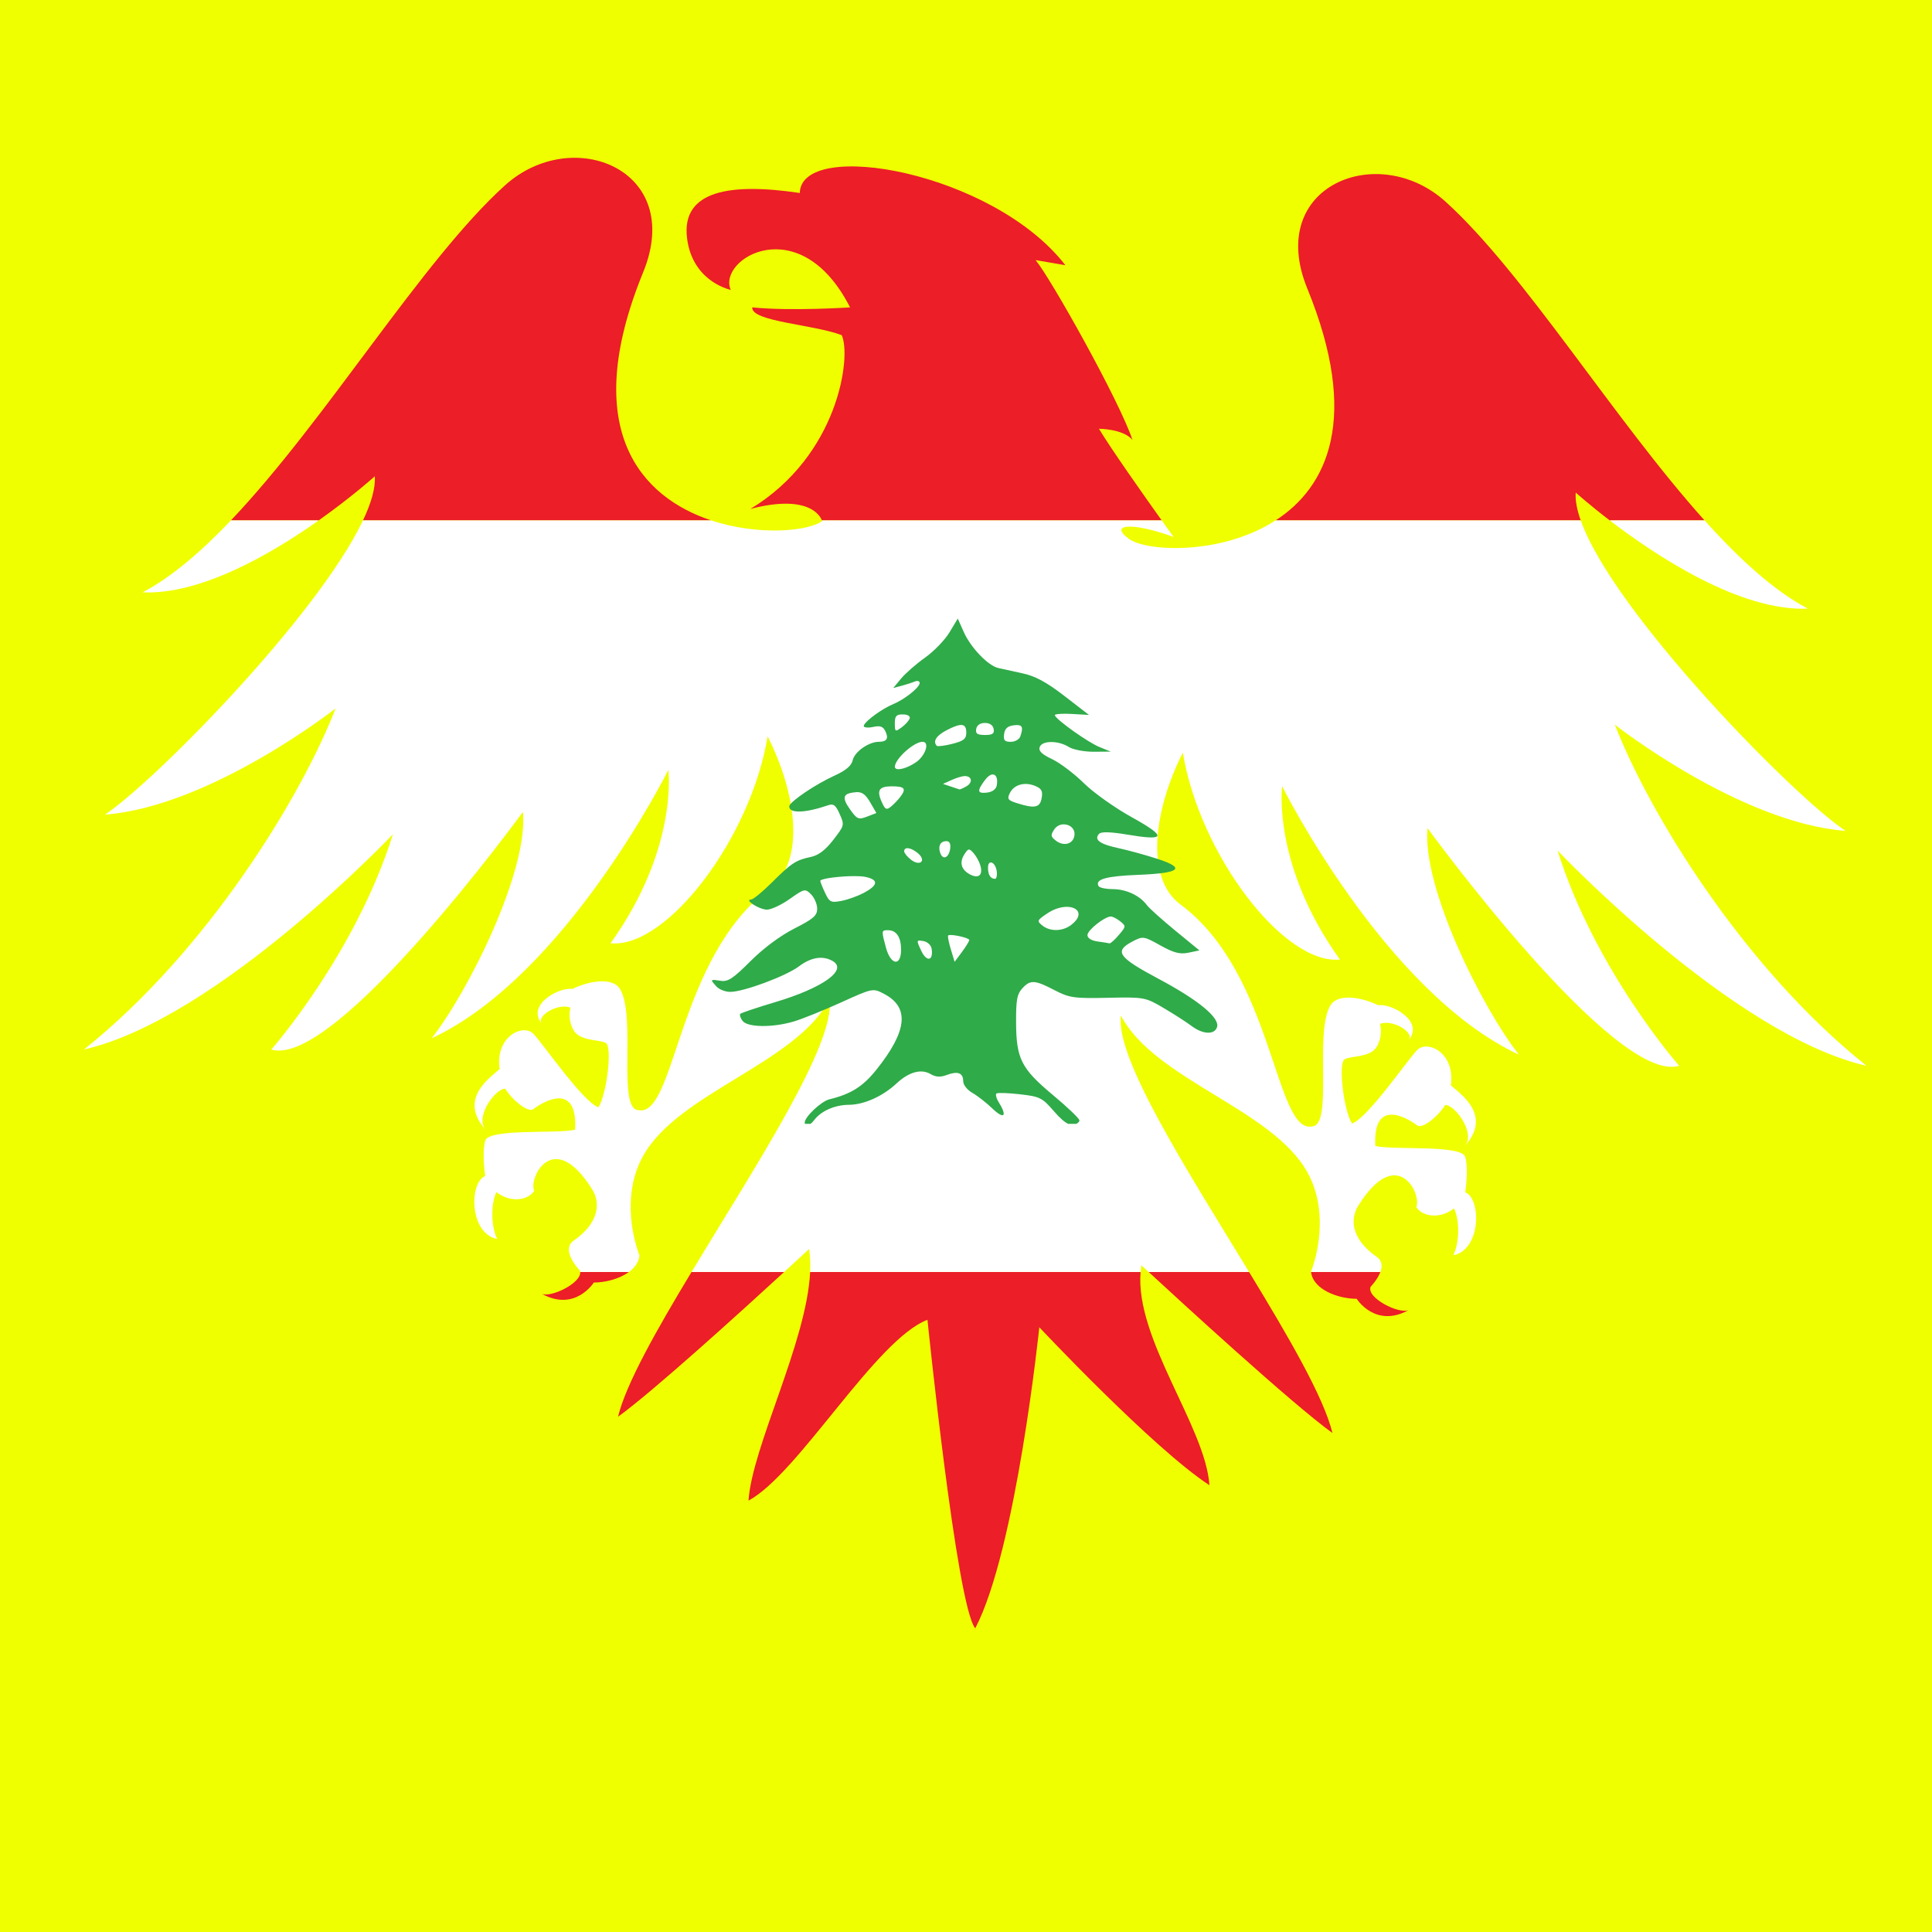
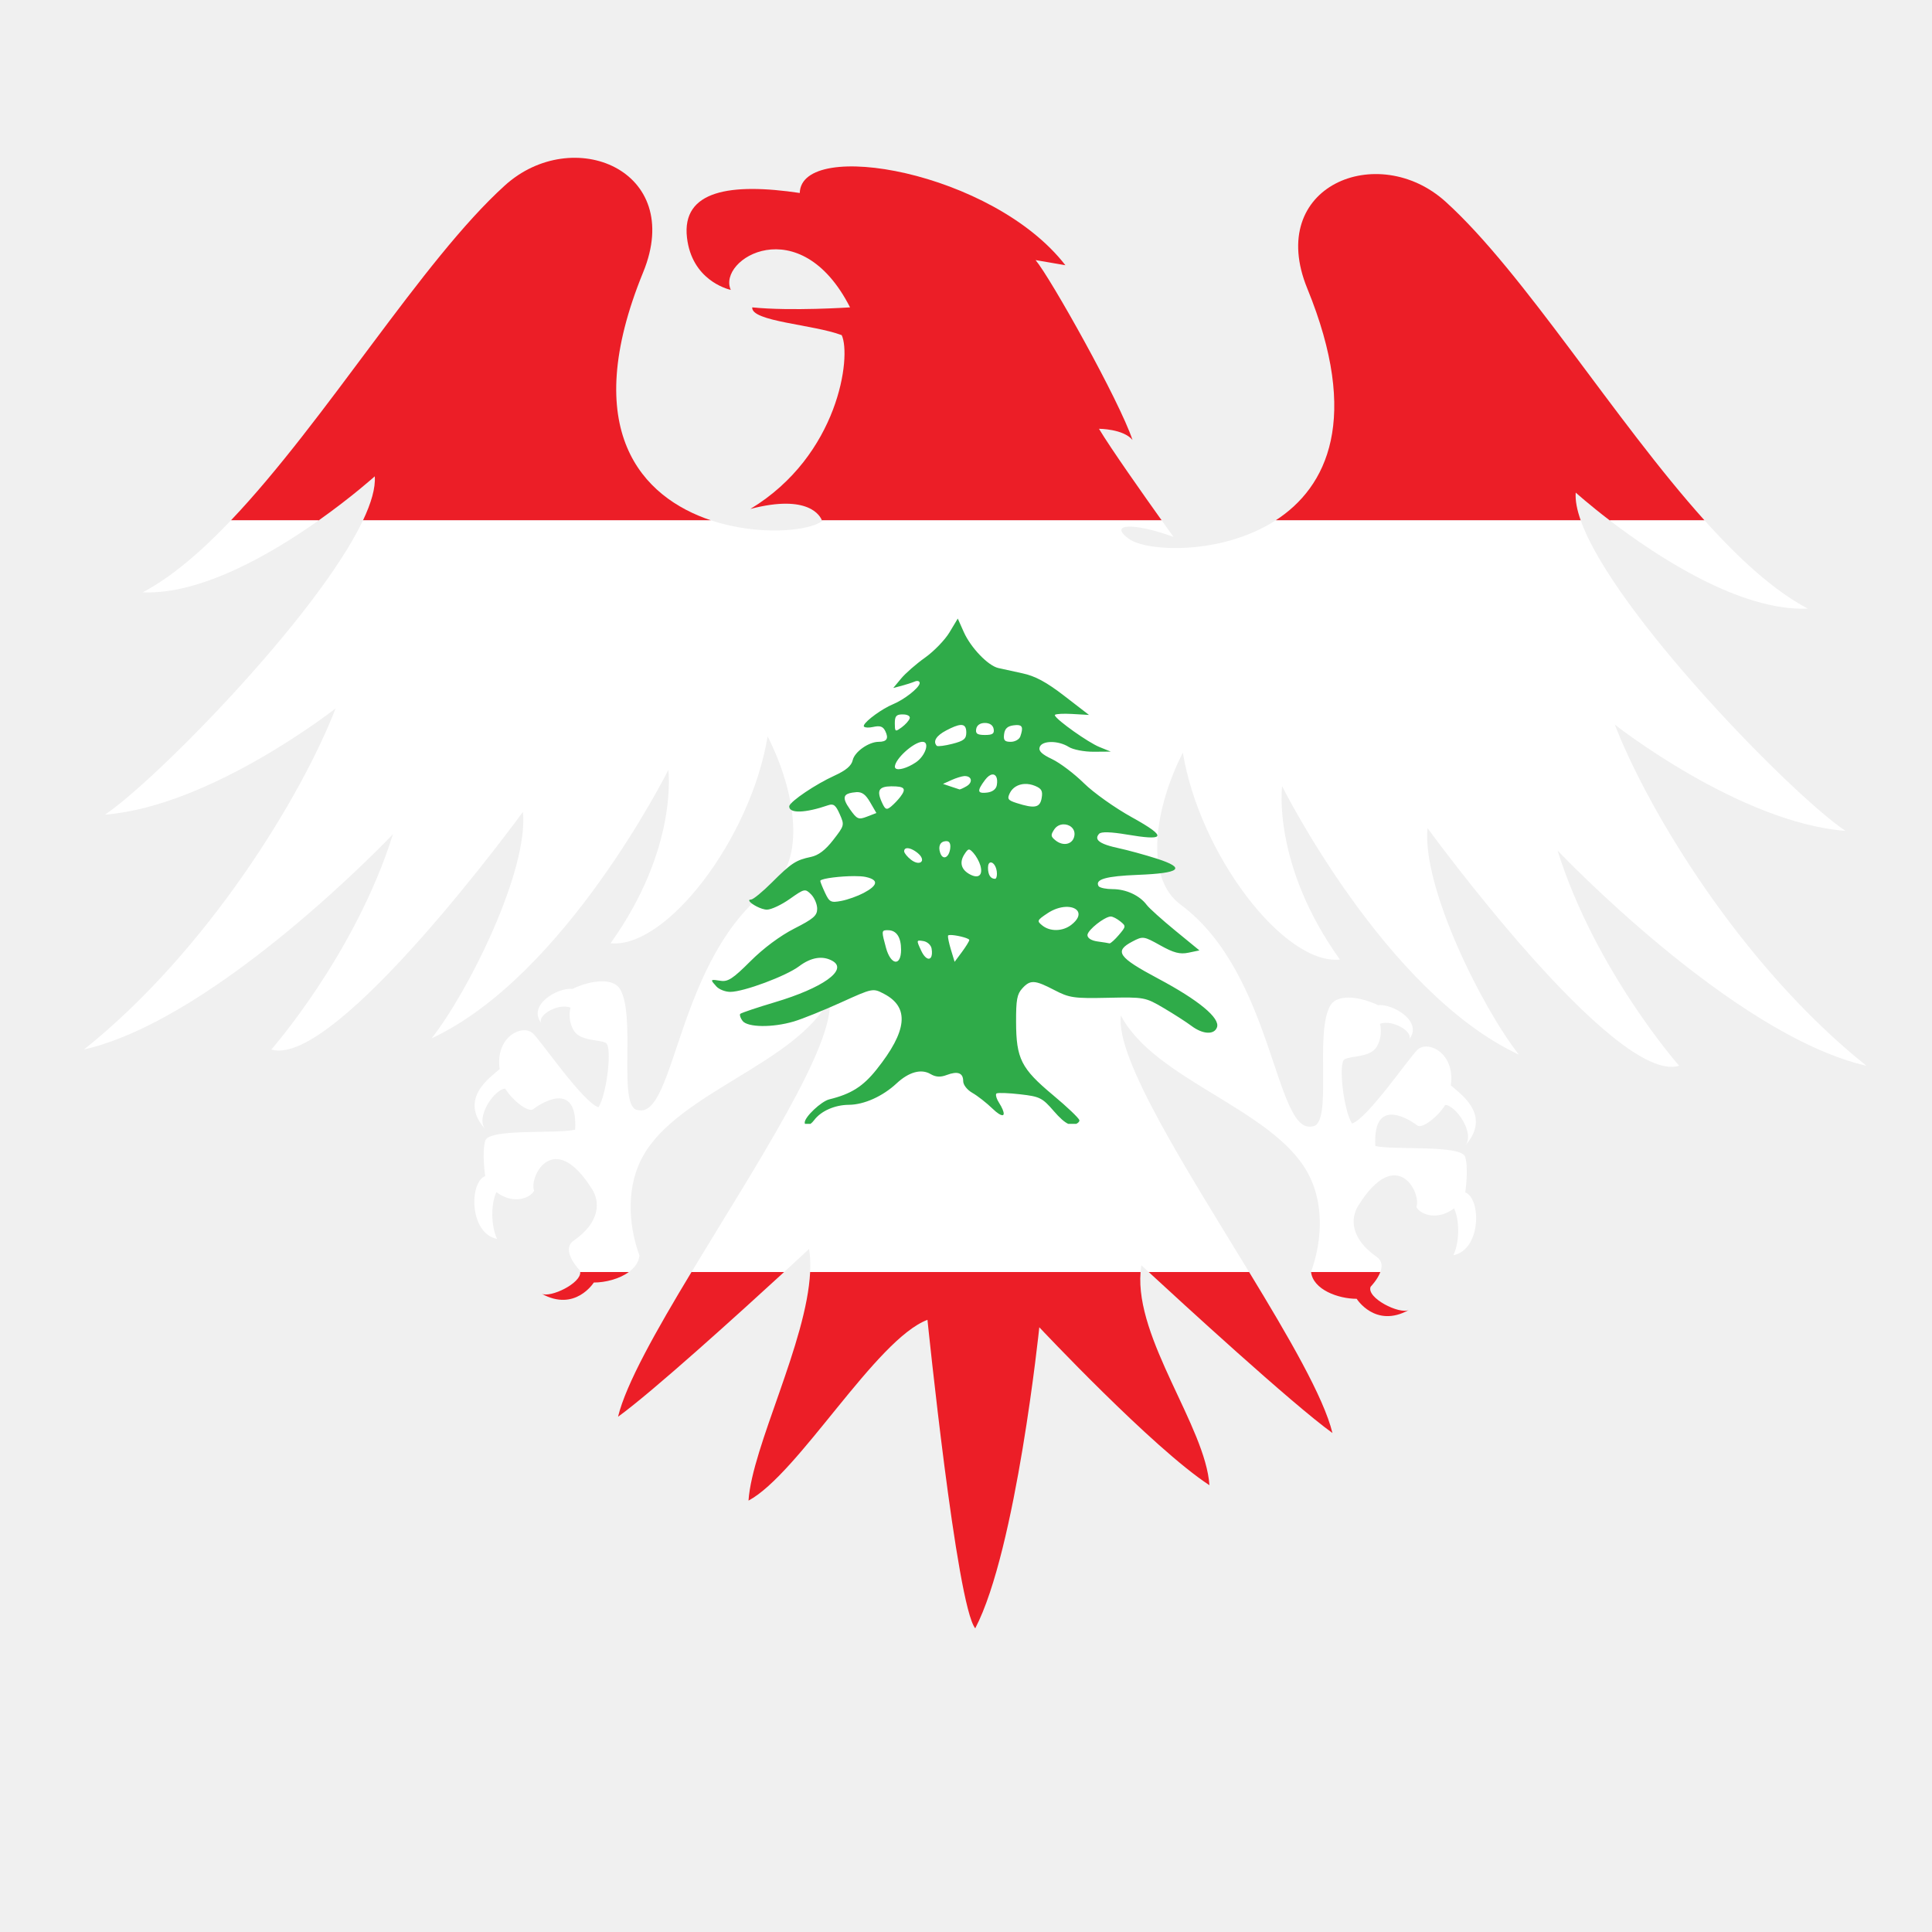
<svg xmlns="http://www.w3.org/2000/svg" version="1.1" id="svg32269" xml:space="preserve" width="800" height="800" viewBox="0 0 800 800">
  <defs id="defs32273">
    <clipPath clipPathUnits="userSpaceOnUse" id="clipPath32285">
      <path d="M 0,600 H 600 V 0 H 0 Z" id="path32283" />
    </clipPath>
  </defs>
  <g id="g32277" transform="matrix(1.333333,0,0,-1.333333,0,800)">
    <g id="g32279">
      <g id="g32281" clip-path="url(#clipPath32285)">
-         <path d="M 600,0 H 0 v 600 h 600 z" style="fill:#f0ff00;fill-opacity:1;fill-rule:nonzero;stroke:none" id="path32287" />
        <path d="m 191.936,160.018 c 10.716,7.714 38.099,32.574 51.586,44.955 h -28.764 c -10.953,-18.147 -20.352,-34.76 -22.822,-44.955" style="fill:#ec1e27;fill-opacity:1;fill-rule:nonzero;stroke:none" id="path32289" />
        <path d="m 168.201,198.227 c 10.415,-5.791 16.207,3.472 16.207,3.472 3.594,0 7.964,1.115 10.903,3.274 h -15.126 c 0.382,-3.446 -9.219,-8.121 -11.984,-6.746" style="fill:#ec1e27;fill-opacity:1;fill-rule:nonzero;stroke:none" id="path32291" />
        <path d="m 341.293,466.838 c 0,0 7.527,0 10.419,-3.474 -4.056,12.157 -25.474,50.365 -30.102,55.862 l 9.258,-1.591 c -22.572,29.135 -82.057,39.51 -82.493,22.433 -21.416,3.184 -36.758,0.866 -35.023,-13.894 1.53,-12.99 12.236,-15.893 13.602,-16.204 -4.329,9.553 21.413,25.251 37.038,-5.425 0,0 -18.222,-1.237 -30.378,0 -0.435,-4.405 18.958,-5.29 27.787,-8.628 3.04,-6.501 -0.867,-37.33 -28.363,-53.973 18.206,4.751 21.736,-2.284 22.218,-3.565 h 105.527 c -5.533,7.759 -15.766,22.249 -19.49,28.459" style="fill:#ec1e27;fill-opacity:1;fill-rule:nonzero;stroke:none" id="path32293" />
        <path d="m 448.975,537.331 c -21.031,19.051 -56.015,4.917 -42.986,-26.92 16.494,-40.324 6.223,-61.656 -9.849,-72.032 h 94.768 c -1.167,3.296 -1.735,6.22 -1.554,8.645 0,0 4.055,-3.658 10.567,-8.645 h 29.45 c -28.052,31.222 -55.993,76.84 -80.396,98.952" style="fill:#ec1e27;fill-opacity:1;fill-rule:nonzero;stroke:none" id="path32295" />
        <path d="m 199.748,515.465 c 13.025,31.841 -21.958,45.971 -42.984,26.919 C 131.008,519.05 101.313,469.526 71.704,438.379 H 98.96 c 10.404,7.359 17.429,13.694 17.429,13.694 0.267,-3.602 -1.101,-8.293 -3.665,-13.694 h 108.158 c -21.516,7.129 -41.252,27.911 -21.134,77.086" style="fill:#ec1e27;fill-opacity:1;fill-rule:nonzero;stroke:none" id="path32297" />
        <path d="m 413.804,154.963 c -2.701,11.137 -13.664,29.926 -25.89,50.01 h -31.19 c 9.266,-8.561 44.554,-40.994 57.08,-50.01" style="fill:#ec1e27;fill-opacity:1;fill-rule:nonzero;stroke:none" id="path32299" />
        <path d="m 232.454,133.969 c 15.525,8.33 39.513,50.072 55.58,56.15 0,0 9.048,-88.859 14.836,-95.808 12.734,24.312 19.896,93.494 19.896,93.494 0,0 35.314,-37.631 52.833,-49.049 -1.211,18.113 -23.107,45.328 -21.385,66.217 H 251.596 c -1.042,-21.774 -18.028,-54.231 -19.142,-71.004" style="fill:#ec1e27;fill-opacity:1;fill-rule:nonzero;stroke:none" id="path32301" />
        <path d="m 421.331,196.645 c 0,0 5.787,-9.262 16.205,-3.475 -2.891,-1.445 -13.314,3.766 -11.869,7.234 0,0 2.129,2.174 3.017,4.569 h -21.526 c 0.632,-5.461 8.403,-8.328 14.173,-8.328" style="fill:#ec1e27;fill-opacity:1;fill-rule:nonzero;stroke:none" id="path32303" />
        <path d="m 561.421,410.989 c -10.571,5.606 -21.319,15.447 -32.05,27.39 h -29.45 c 14.293,-10.944 40.425,-28.287 61.5,-27.39" style="fill:#ffffff;fill-opacity:1;fill-rule:nonzero;stroke:none" id="path32305" />
        <path d="m 350.553,432.681 c -6.364,4.631 1.159,5.211 13.898,0.578 0,0 -1.462,2.027 -3.668,5.12 H 255.256 c 0.048,-0.124 0.066,-0.196 0.066,-0.196 -4.229,-3.173 -19.75,-4.671 -34.44,0.196 H 112.724 C 98.598,408.633 48.025,357.293 32.59,347.002 c 32.996,2.606 71.64,33.001 71.64,33.001 -10.424,-26.923 -39.509,-75.112 -78.152,-105.94 41.679,9.548 95.952,66.86 95.952,66.86 -11.723,-37.338 -37.772,-66.86 -37.772,-66.86 19.972,-6.079 78.153,73.811 78.153,73.811 1.735,-18.235 -16.791,-55.579 -28.366,-70.337 41.681,19.43 73.517,83.362 73.517,83.362 0,0 3.185,-24.314 -17.948,-53.839 17.372,-1.733 43.565,32.563 48.777,64.256 8.83,-17.366 11.988,-38.841 0.726,-47.181 -28.95,-21.416 -29.283,-71.358 -40.89,-68.899 -6.657,0.293 -0.509,29.248 -5.715,37.67 -2.084,3.367 -8.685,2.864 -14.762,-0.029 -4.34,0.582 -14.37,-5.051 -9.448,-10.842 -2.024,2.319 4.852,6.572 8.867,5.049 0,0 -1.049,-3.58 0.981,-7.053 2.027,-3.472 7.994,-2.783 10.024,-3.941 2.017,-1.16 0.286,-15.922 -2.32,-19.975 -4.916,1.739 -17.361,19.975 -20.262,22.869 -3.177,3.176 -11.865,-0.867 -10.42,-11 -2.895,-2.605 -13.024,-9.263 -4.341,-18.816 -3.471,3.762 2.896,12.736 6.077,12.736 2.321,-3.759 7.233,-7.523 8.684,-6.369 1.45,1.158 13.894,9.842 13.024,-6.367 -5.567,-1.375 -26.845,0.473 -27.93,-3.436 -1.086,-3.908 0,-10.962 0,-10.962 -4.992,-1.956 -4.992,-17.801 3.69,-19.538 -1.95,4.125 -1.95,10.852 -0.218,14.545 5.212,-3.908 10.423,-1.959 11.724,0.432 -1.736,4.123 6.016,19.637 18.02,0.434 2.531,-4.051 2.39,-10.274 -5.716,-15.92 -4.281,-2.979 1.881,-9.262 1.881,-9.262 0.066,-0.16 0.1,-0.322 0.118,-0.488 h 15.126 c 1.797,1.32 3.062,3.031 3.283,5.119 -2.606,6.949 -5.037,19.9 1.154,30.972 10.999,19.682 47.473,28.657 57.891,48.627 1.865,-13.984 -23.055,-51.867 -42.881,-84.718 h 28.764 c 4.725,4.336 7.749,7.146 7.749,7.146 0.363,-2.207 0.445,-4.607 0.325,-7.146 h 102.618 c 0.057,0.705 0.14,1.4 0.253,2.09 0,0 0.817,-0.76 2.257,-2.09 h 31.19 c -19.231,31.593 -41.586,66.392 -39.815,79.666 10.422,-19.973 46.891,-28.948 57.89,-48.629 6.187,-11.078 3.763,-24.028 1.157,-30.977 10e-4,-0.019 0.009,-0.039 0.012,-0.06 h 21.526 c 0.621,1.679 0.633,3.466 -1.13,4.693 -8.11,5.65 -8.253,11.867 -5.719,15.924 12.006,19.201 19.753,3.691 18.018,-0.434 1.299,-2.388 6.516,-4.343 11.722,-0.435 1.737,-3.692 1.737,-10.418 -0.218,-14.543 8.683,1.734 8.683,17.584 3.691,19.539 0,0 1.085,7.054 0,10.961 -1.081,3.908 -22.358,2.062 -27.93,3.431 -0.866,16.211 11.578,7.53 13.029,6.371 1.446,-1.15 6.363,2.606 8.678,6.37 3.186,0 9.554,-8.975 6.081,-12.741 8.684,9.553 -1.449,16.215 -4.341,18.821 1.446,10.127 -7.246,14.177 -10.418,10.998 -2.901,-2.901 -15.345,-21.133 -20.262,-22.867 -2.612,4.054 -4.343,18.808 -2.316,19.966 2.022,1.162 7.997,0.477 10.018,3.952 2.03,3.472 0.976,7.054 0.976,7.054 4.017,1.52 10.899,-2.734 8.876,-5.053 4.917,5.791 -5.11,11.424 -9.453,10.84 -6.076,2.899 -12.676,3.399 -14.764,0.028 -5.206,-8.42 0.942,-37.373 -5.716,-37.664 -11.597,-2.461 -11.94,47.48 -40.884,68.901 -11.267,8.334 -8.103,29.813 0.725,47.182 5.212,-31.696 31.406,-66 48.77,-64.263 -21.13,29.53 -17.945,53.843 -17.945,53.843 0,0 31.842,-63.937 73.522,-83.367 -11.577,14.764 -30.106,52.104 -28.365,70.34 0,0 58.174,-79.89 78.151,-73.81 0,0 -26.053,29.523 -37.773,66.863 0,0 54.27,-57.314 95.948,-66.863 -38.636,30.824 -67.728,79.025 -78.152,105.941 0,0 38.644,-30.394 71.646,-32.997 -16.35,10.895 -72.131,67.859 -82.241,96.425 H 396.14 c -16.911,-10.917 -40.244,-9.704 -45.587,-5.698" style="fill:#ffffff;fill-opacity:1;fill-rule:nonzero;stroke:none" id="path32307" />
        <path d="m 44.313,416.038 c 18.045,-0.765 39.792,11.833 54.647,22.341 H 71.704 C 62.525,428.724 53.355,420.833 44.313,416.038" style="fill:#ffffff;fill-opacity:1;fill-rule:nonzero;stroke:none" id="path32309" />
        <path d="m 285.391,307.888 c 0.285,0.029 0.732,-0.047 1.352,-0.143 1.24,-0.196 2.381,-1.227 2.572,-2.327 0.231,-1.338 0.103,-2.27 -0.221,-2.757 -0.026,-0.036 -0.065,-0.091 -0.093,-0.122 -0.032,-0.035 -0.076,-0.074 -0.111,-0.102 -0.014,-0.011 -0.042,-0.031 -0.055,-0.041 -0.065,-0.041 -0.15,-0.082 -0.223,-0.102 -0.032,-0.008 -0.079,-0.017 -0.111,-0.021 -0.056,-0.004 -0.128,-0.006 -0.186,0 -0.643,0.082 -1.476,0.881 -2.202,2.431 -0.838,1.785 -1.222,2.63 -1.074,2.98 0.012,0.024 0.036,0.062 0.055,0.081 0.064,0.064 0.161,0.11 0.297,0.123 m 9.683,1.735 c 1.576,0.049 5.391,-0.83 5.889,-1.43 10e-4,-0.002 0.015,-0.016 0.018,-0.02 0.001,-0.004 0.016,-0.017 0.018,-0.02 10e-4,-0.003 -0.002,-0.018 0,-0.02 10e-4,-0.004 0.019,-0.018 0.019,-0.021 v -0.02 -0.021 -0.02 c -0.049,-0.407 -1.07,-2.063 -2.295,-3.717 l -2.259,-3.041 -1.186,3.919 c -0.585,1.955 -0.946,3.716 -0.871,4.165 0.001,0.004 0,0.018 0,0.022 0.002,0.006 0.017,0.015 0.019,0.019 0.001,0.003 0,0.019 0,0.021 0.002,0.004 0.015,0.017 0.018,0.019 0.005,0.006 0.013,0.017 0.019,0.022 0.004,0.003 0.016,0.018 0.018,0.02 0.004,0.002 0.015,-0.002 0.019,0 0.003,0.002 0.015,0.019 0.019,0.021 0.006,0.004 0.029,0.018 0.037,0.02 0.117,0.045 0.298,0.075 0.518,0.082 m -19.905,1.49 c 0.177,0.011 0.388,0 0.611,0 2.616,0 4.056,-2.152 4.056,-6.064 0,-5.255 -3.205,-4.834 -4.685,0.614 -1.289,4.742 -1.418,5.37 0.018,5.45 m 69.64,4.247 c 0.066,0.007 0.14,0 0.203,0 0.561,0.002 1.859,-0.66 2.888,-1.49 1.835,-1.48 1.829,-1.579 -0.462,-4.267 -1.186,-1.394 -2.396,-2.484 -2.816,-2.573 h -0.018 -0.018 -0.02 -0.017 c -0.306,0.094 -1.979,0.356 -3.702,0.593 -1.919,0.261 -3.13,1.035 -3.13,1.98 0,0.041 0.011,0.097 0.019,0.142 0.303,1.59 5.052,5.367 7.073,5.615 m -13.85,3 c 3.801,0.168 5.853,-2.402 1.722,-5.593 -2.659,-2.053 -6.562,-2.136 -8.982,-0.184 -1.741,1.404 -1.651,1.604 1.52,3.736 2.004,1.348 4.042,1.967 5.74,2.041 m -65.657,9.555 c 1.417,0.002 2.661,-0.077 3.479,-0.246 1.353,-0.28 2.251,-0.666 2.685,-1.123 0.092,-0.099 0.174,-0.219 0.222,-0.326 0.023,-0.054 0.043,-0.128 0.056,-0.183 0.022,-0.114 0.021,-0.248 0,-0.369 -0.162,-0.828 -1.35,-1.838 -3.556,-3 -1.827,-0.963 -4.921,-2.076 -6.887,-2.45 -3.265,-0.622 -3.713,-0.39 -5.073,2.51 -0.807,1.721 -1.46,3.358 -1.482,3.676 v 0.02 c 0.002,0.008 -0.003,0.034 0,0.04 0.002,0.005 0.017,0.017 0.019,0.022 0.004,0.007 0.012,0.031 0.017,0.04 0.005,0.005 0.016,0.016 0.019,0.02 0.682,0.706 6.338,1.364 10.501,1.369 m 42.326,4.247 c 0.714,0.096 1.685,-0.974 1.926,-2.778 0.139,-1.052 -0.005,-1.949 -0.334,-2.224 -0.002,-0.004 -0.015,-0.02 -0.019,-0.021 -0.009,-0.008 -0.026,-0.015 -0.036,-0.02 -0.014,-0.008 -0.042,-0.016 -0.055,-0.022 -0.005,-10e-4 -0.016,-0.018 -0.018,-0.019 -0.005,-10e-4 -0.017,0.001 -0.02,0 -0.007,-0.002 -0.03,0.001 -0.037,0 h -0.018 -0.019 c -1.378,0 -2.166,1.241 -2.166,3.45 0,1.055 0.353,1.572 0.796,1.634 m -6.74,4 c 0.377,0.033 0.768,-0.336 1.426,-1.061 0.825,-0.911 1.795,-2.654 2.148,-3.88 0.847,-2.945 -0.491,-4.175 -3.111,-2.837 -2.812,1.436 -3.497,3.708 -1.871,6.267 0.622,0.976 1.006,1.476 1.408,1.511 m -19.313,0.409 c 0.818,0.11 2.158,-0.433 3.499,-1.552 0.914,-0.761 1.292,-1.499 1.279,-2.043 -0.002,-0.049 -0.009,-0.115 -0.019,-0.162 -0.005,-0.029 -0.009,-0.074 -0.018,-0.102 -0.008,-0.022 -0.029,-0.06 -0.037,-0.083 -0.013,-0.03 -0.04,-0.072 -0.055,-0.101 -0.006,-0.009 -0.012,-0.031 -0.019,-0.04 -0.007,-0.009 -0.031,-0.032 -0.037,-0.042 -0.03,-0.038 -0.074,-0.088 -0.11,-0.122 -0.011,-0.008 -0.03,-0.033 -0.038,-0.04 -0.558,-0.433 -1.741,-0.33 -3.092,0.714 -1.117,0.863 -2.046,1.991 -2.13,2.571 -10e-4,0.011 0.002,0.032 0,0.042 v 0.041 c 0,0.553 0.289,0.851 0.777,0.919 m 12.148,2.204 c 0.071,0.005 0.147,0 0.221,0 0.163,0 0.315,-0.034 0.445,-0.082 0.081,-0.031 0.173,-0.072 0.241,-0.122 0.018,-0.015 0.057,-0.045 0.073,-0.062 0.011,-0.008 0.029,-0.031 0.038,-0.041 0.008,-0.009 0.028,-0.031 0.036,-0.04 0.009,-0.01 0.031,-0.031 0.037,-0.042 0.295,-0.379 0.398,-1.026 0.279,-1.918 -0.383,-2.864 -2.28,-3.705 -3.093,-1.367 -0.726,2.086 -0.02,3.562 1.723,3.674 m 36.346,5.206 c 1.926,0.155 3.893,-1.201 3.611,-3.39 -0.359,-2.778 -3.394,-3.582 -5.889,-1.572 -1.489,1.202 -1.543,1.647 -0.388,3.391 0.661,0.997 1.658,1.489 2.666,1.571 m -64.028,10.023 c 1.734,0.047 2.803,-0.772 4.185,-3.144 l 1.945,-3.348 -2.909,-1.122 c -2.653,-1.02 -3.099,-0.828 -5.295,2.267 -1.383,1.949 -1.914,3.242 -1.536,4.061 0.034,0.073 0.08,0.159 0.129,0.225 0.012,0.015 0.042,0.045 0.056,0.06 0.013,0.016 0.04,0.047 0.055,0.062 0.496,0.497 1.495,0.767 3.018,0.897 0.123,0.012 0.235,0.039 0.352,0.042 m 10.702,1.797 h 0.186 c 4.064,0 4.626,-0.707 2.648,-3.307 -0.663,-0.872 -1.924,-2.2 -2.815,-2.941 -1.363,-1.131 -1.781,-1.011 -2.649,0.777 -1.032,2.128 -1.353,3.526 -0.85,4.369 0.464,0.751 1.606,1.083 3.48,1.102 m 41.439,0.735 c 1.051,0.055 2.189,-0.149 3.296,-0.613 2.009,-0.842 2.4,-1.573 2.018,-3.777 -0.518,-2.992 -2.154,-3.328 -7.739,-1.551 -2.745,0.873 -3.028,1.293 -2.148,3.103 0.837,1.727 2.567,2.731 4.573,2.838 m -18.719,2.449 c 0.054,0.005 0.101,0 0.147,0 2.224,0 2.584,-1.958 0.574,-3.144 -0.926,-0.547 -1.828,-0.956 -2.129,-1 -0.01,-0.001 -0.029,-0.02 -0.036,-0.02 -0.008,0 -0.033,0.019 -0.038,0.02 -0.168,0.059 -1.395,0.453 -2.721,0.899 l -2.408,0.816 2.722,1.226 c 1.4,0.625 3.081,1.14 3.889,1.203 m 8.683,0.49 c 1.107,0.134 1.81,-1.08 1.426,-3.308 -0.215,-1.239 -1.321,-2.094 -2.98,-2.306 -1.271,-0.16 -2.054,-0.105 -2.353,0.245 -0.003,0.004 -0.016,0.018 -0.018,0.02 -0.013,0.018 -0.027,0.042 -0.038,0.062 -0.003,0.008 -0.015,0.033 -0.018,0.041 -0.002,0.004 -0.017,0.016 -0.018,0.021 -0.009,0.02 -0.011,0.058 -0.019,0.081 -0.148,0.593 0.463,1.699 1.814,3.492 0.785,1.035 1.562,1.575 2.204,1.652 m -21.83,10.146 c 0.067,0.005 0.141,0 0.204,0 2.324,0 0.874,-4.382 -2.111,-6.39 -2.659,-1.786 -5.485,-2.554 -6.277,-1.857 -0.003,0.003 -0.015,0.017 -0.018,0.02 -0.051,0.052 -0.1,0.118 -0.13,0.185 -0.004,0.007 -0.014,0.031 -0.019,0.041 -0.006,0.013 -0.015,0.046 -0.019,0.06 -0.002,0.01 -0.016,0.03 -0.017,0.041 -0.004,0.016 0.001,0.045 0,0.062 -0.004,0.026 -0.019,0.073 -0.019,0.101 v 0.021 c 0.065,2.394 5.66,7.48 8.406,7.716 m 29.33,5.206 c 1.916,0.063 2.157,-0.842 1.221,-3.532 -0.321,-0.925 -1.656,-1.674 -2.964,-1.674 -1.91,0 -2.32,0.462 -2.072,2.389 0.22,1.714 1.062,2.495 2.963,2.736 0.314,0.039 0.597,0.073 0.852,0.081 m -17.387,0.02 c 1.307,0.102 1.833,-0.671 1.833,-2.326 0,-1.993 -0.763,-2.614 -4.352,-3.532 -2.263,-0.579 -4.34,-0.846 -4.776,-0.634 -0.011,0.006 -0.029,0.015 -0.038,0.021 -0.002,0.002 -0.016,0.019 -0.018,0.02 -1.243,1.37 -0.152,3.128 2.945,4.757 1.992,1.047 3.42,1.618 4.406,1.694 m 7.554,0.633 c 0.024,10e-4 0.033,0 0.055,0 1.506,0 2.518,-0.703 2.723,-1.878 0.255,-1.454 -0.35,-1.857 -2.723,-1.857 -1.333,0 -2.106,0.138 -2.479,0.51 -0.28,0.289 -0.333,0.722 -0.223,1.347 0.202,1.156 1.181,1.857 2.647,1.878 m -25.792,2.654 c 0.116,0.004 0.243,0 0.37,0 0.985,0 1.702,-0.239 1.999,-0.613 0.006,-0.007 0.031,-0.031 0.038,-0.04 0.007,-0.009 0.012,-0.032 0.019,-0.041 0.03,-0.054 0.058,-0.124 0.074,-0.184 0.002,-0.014 0.015,-0.046 0.018,-0.061 0.002,-0.021 -10e-4,-0.06 0,-0.081 0,-0.016 0.001,-0.045 0,-0.062 -0.003,-0.027 -0.013,-0.074 -0.018,-0.101 -0.004,-0.018 -0.014,-0.045 -0.019,-0.062 -0.206,-0.681 -1.317,-1.923 -2.481,-2.776 -0.891,-0.653 -1.422,-1.007 -1.722,-0.96 -0.021,0.004 -0.056,0.012 -0.075,0.02 -0.007,0.005 -0.028,0.015 -0.036,0.021 -0.017,0.013 -0.042,0.045 -0.056,0.061 -0.202,0.246 -0.241,0.91 -0.241,2.083 0,2.146 0.395,2.733 2.13,2.796 m 17.423,29.765 -2.574,-4.287 c -1.415,-2.359 -4.845,-5.898 -7.61,-7.86 -2.766,-1.961 -6.098,-4.882 -7.424,-6.492 l -2.426,-2.919 2.573,0.675 c 1.411,0.371 3.246,0.968 4.092,1.325 0.845,0.358 1.537,0.159 1.537,-0.448 0,-0.017 10e-4,-0.044 0,-0.062 -0.003,-0.034 -0.01,-0.085 -0.018,-0.122 -0.372,-1.512 -4.79,-4.978 -8.295,-6.43 -3.355,-1.392 -8.329,-5.022 -8.981,-6.472 -0.015,-0.036 -0.027,-0.09 -0.036,-0.122 -0.006,-0.017 -0.016,-0.046 -0.018,-0.062 -0.004,-0.016 0,-0.046 0,-0.061 -0.001,-0.005 0,-0.016 0,-0.021 0,-0.004 -0.001,-0.016 0,-0.02 0,-0.004 -0.001,-0.017 0,-0.02 0,-0.005 -0.002,-0.018 0,-0.021 0.003,-0.014 0.011,-0.047 0.018,-0.061 0.004,-0.011 0.012,-0.031 0.018,-0.041 0.002,-0.003 0.016,-0.018 0.018,-0.021 0.006,-0.006 0.013,-0.014 0.019,-0.02 0.004,-0.003 0.017,-0.017 0.017,-0.02 0.014,-0.012 0.042,-0.03 0.056,-0.041 0.394,-0.275 1.474,-0.316 2.723,-0.041 2.188,0.483 3.092,0.183 3.814,-1.306 1.106,-2.279 0.472,-3.308 -2.073,-3.308 -3.079,0 -7.462,-3.091 -8.056,-5.695 -0.396,-1.746 -2.076,-3.171 -5.683,-4.818 -5.89,-2.691 -13.489,-7.83 -14.018,-9.411 -0.012,-0.044 -0.016,-0.105 -0.017,-0.144 0,-2.241 4.96,-2.085 12.146,0.389 1.61,0.555 2.321,-0.011 3.536,-2.777 1.504,-3.424 1.482,-3.507 -2.016,-8.023 -2.445,-3.153 -4.593,-4.778 -6.927,-5.267 -4.649,-0.972 -6.095,-1.917 -12.127,-7.941 -2.888,-2.883 -5.786,-5.268 -6.444,-5.288 -0.258,-0.008 -0.429,-0.046 -0.519,-0.122 -0.003,-0.002 -0.016,-0.018 -0.019,-0.021 -10e-4,-0.003 -0.015,-0.016 -0.018,-0.019 -0.002,-0.004 -0.017,-0.018 -0.018,-0.021 -0.002,-0.004 0.001,-0.017 0,-0.02 -0.002,-0.003 -0.018,-0.018 -0.019,-0.021 0,-0.004 10e-4,-0.017 0,-0.02 0,-0.004 10e-4,-0.017 0,-0.021 v -0.02 -0.041 c 10e-4,-0.004 0,-0.017 0,-0.021 0.004,-0.016 0.013,-0.044 0.019,-0.06 0.003,-0.009 0.014,-0.032 0.018,-0.041 0.005,-0.009 0.014,-0.031 0.018,-0.041 0.486,-0.893 3.671,-2.655 5.462,-2.655 1.313,0 4.508,1.5 7.093,3.329 4.535,3.208 4.759,3.256 6.591,1.428 1.044,-1.042 1.907,-3.061 1.907,-4.47 0,-2.151 -1.155,-3.132 -7.109,-6.165 -4.406,-2.246 -9.582,-6.103 -13.629,-10.147 -5.44,-5.434 -6.982,-6.438 -9.295,-6.063 -1.46,0.236 -2.276,0.334 -2.536,0.184 -0.009,-0.006 -0.03,-0.014 -0.037,-0.02 -0.003,-0.004 -0.016,-0.017 -0.019,-0.021 -0.002,-0.002 -0.016,-0.016 -0.019,-0.02 -0.009,-0.019 -0.016,-0.058 -0.018,-0.082 -0.002,-0.279 0.49,-0.848 1.37,-1.816 0.835,-0.92 2.769,-1.674 4.296,-1.674 4.166,0 17.33,4.906 21.387,7.96 3.764,2.836 7.427,3.383 10.461,1.592 4.695,-2.769 -3.156,-8.349 -17.943,-12.757 -5.439,-1.623 -10.152,-3.201 -10.757,-3.594 -0.009,-0.006 -0.031,-0.014 -0.038,-0.021 -0.001,-0.002 -0.015,-0.016 -0.018,-0.02 -0.002,-0.002 -0.017,-0.018 -0.019,-0.021 -0.002,-0.002 0.002,-0.016 0,-0.02 -0.211,-0.35 0.101,-1.273 0.741,-2.123 1.545,-2.051 9.313,-2.15 15.942,-0.184 2.653,0.787 9.261,3.461 14.684,5.92 9.835,4.463 9.873,4.455 13.312,2.655 7.996,-4.184 7.258,-11.504 -2.351,-23.538 -4.185,-5.242 -7.898,-7.578 -14.645,-9.228 -2.499,-0.609 -7.629,-5.445 -7.629,-7.186 0,-0.171 0.033,-0.308 0.073,-0.429 h 1.722 c 0.379,0.277 0.765,0.674 1.149,1.185 2.127,2.826 6.416,4.711 10.757,4.735 4.716,0.027 10.493,2.617 14.832,6.656 3.812,3.549 7.641,4.605 10.536,2.898 1.602,-0.945 3.061,-1.041 4.999,-0.304 3.445,1.304 5.148,0.673 5.148,-1.901 0,-1.156 1.212,-2.709 2.868,-3.654 1.585,-0.902 4.413,-3.115 6.277,-4.92 1.42,-1.375 2.456,-2.002 3.001,-2 0.02,0 0.054,-0.002 0.074,0 0.013,0.002 0.042,-0.004 0.054,0 0.01,0.004 0.029,0.018 0.039,0.022 0.006,0.001 0.029,0.015 0.036,0.019 0.024,0.012 0.054,0.025 0.075,0.041 0.002,0.004 0.014,0.018 0.017,0.022 l 0.02,0.019 c 0.003,0.002 0.015,0.018 0.018,0.022 0.002,0.002 0.016,0.015 0.018,0.019 0.008,0.01 0.013,0.027 0.019,0.039 0.004,0.01 0.015,0.033 0.019,0.041 0.002,0.01 0.015,0.033 0.018,0.041 l 0.019,0.063 c 0.004,0.021 -0.004,0.058 0,0.082 0.056,0.603 -0.414,1.82 -1.501,3.531 -0.638,1.006 -0.964,2.008 -0.87,2.51 0.006,0.025 0.013,0.06 0.019,0.082 0.003,0.008 0.015,0.033 0.018,0.041 0.003,0.004 -0.002,0.017 0,0.019 0.003,0.004 0.017,0.018 0.018,0.022 0.012,0.017 0.026,0.047 0.039,0.062 0.002,0.002 0.014,0.016 0.016,0.02 0.01,0.008 0.029,0.013 0.038,0.021 0.003,0 0.016,0.018 0.019,0.02 0.008,0.004 0.027,0.015 0.038,0.019 0.601,0.235 3.788,0.116 7.276,-0.287 6.134,-0.701 6.878,-1.07 10.499,-5.265 1.788,-2.071 3.254,-3.373 4.443,-3.92 h 2.463 c 0.525,0.236 0.894,0.58 0.981,0.918 0.002,0.009 0.017,0.033 0.019,0.041 0.003,0.013 -10e-4,0.049 0,0.062 0.001,0.008 0,0.033 0,0.041 0,0.01 0.001,0.031 0,0.041 0,0.002 0.001,0.018 0,0.02 -10e-4,0.006 0.001,0.015 0,0.021 -0.211,0.705 -3.844,4.16 -8.202,7.797 -9.909,8.268 -11.427,11.291 -11.462,22.742 -0.022,6.85 0.303,8.604 1.907,10.371 2.498,2.754 3.869,2.686 9.999,-0.509 4.629,-2.414 6.067,-2.618 16.589,-2.389 11.302,0.244 11.633,0.174 17.313,-3.164 3.184,-1.871 7.074,-4.377 8.666,-5.572 3.514,-2.643 7.082,-2.828 7.925,-0.411 0.994,2.858 -5.686,8.401 -18.238,15.086 -12.483,6.651 -13.79,8.511 -8.036,11.535 3.271,1.721 3.499,1.689 8.683,-1.204 4.156,-2.318 6.058,-2.816 8.722,-2.266 l 3.406,0.714 -7.499,6.146 c -4.123,3.379 -8.111,6.964 -8.869,7.981 -2.189,2.946 -6.425,4.9 -10.591,4.9 -1.952,0 -3.775,0.376 -4.277,0.836 -0.016,0.017 -0.042,0.046 -0.056,0.063 -0.003,0.003 -0.014,0.016 -0.018,0.02 -0.005,0.008 -0.015,0.033 -0.019,0.04 -1.171,2.091 2.359,3.084 12.202,3.472 13.264,0.522 15.088,2.068 5.944,5.021 -3.651,1.18 -9.123,2.672 -12.165,3.328 -3.709,0.799 -5.765,1.669 -6.277,2.674 -0.056,0.115 -0.093,0.25 -0.111,0.368 -0.011,0.088 -0.011,0.195 0,0.285 0.046,0.343 0.248,0.703 0.594,1.083 0.621,0.687 3.597,0.608 8.664,-0.245 5.678,-0.959 8.789,-1.174 9.35,-0.51 0.586,0.762 -2.032,2.659 -7.813,5.859 -5.268,2.914 -11.916,7.629 -14.943,10.615 -3,2.958 -7.456,6.322 -9.887,7.47 -3.208,1.518 -4.247,2.546 -3.832,3.737 0.721,2.077 5.771,2.099 9.034,0.041 1.326,-0.837 4.804,-1.511 7.723,-1.49 l 5.313,0.041 -3.518,1.429 c -3.514,1.425 -13.073,8.224 -13.812,9.758 -0.015,0.03 -0.031,0.076 -0.038,0.102 -0.002,0.01 10e-4,0.032 0,0.04 v 0.021 c 10e-4,0.004 -0.001,0.018 0,0.021 0.002,0.003 0.017,0.017 0.017,0.02 0.006,0.006 0.015,0.015 0.021,0.02 0.001,0.003 0.015,0.018 0.018,0.021 0.391,0.289 2.593,0.412 5.239,0.265 l 5.314,-0.306 -7.646,5.9 c -5.612,4.323 -9.069,6.184 -13.017,7.023 -2.959,0.627 -6.35,1.376 -7.536,1.653 -3.171,0.745 -8.497,6.296 -10.666,11.126 z" style="fill:#2fab49;fill-opacity:1;fill-rule:nonzero;stroke:none" id="path32311" />
      </g>
    </g>
  </g>
</svg>
